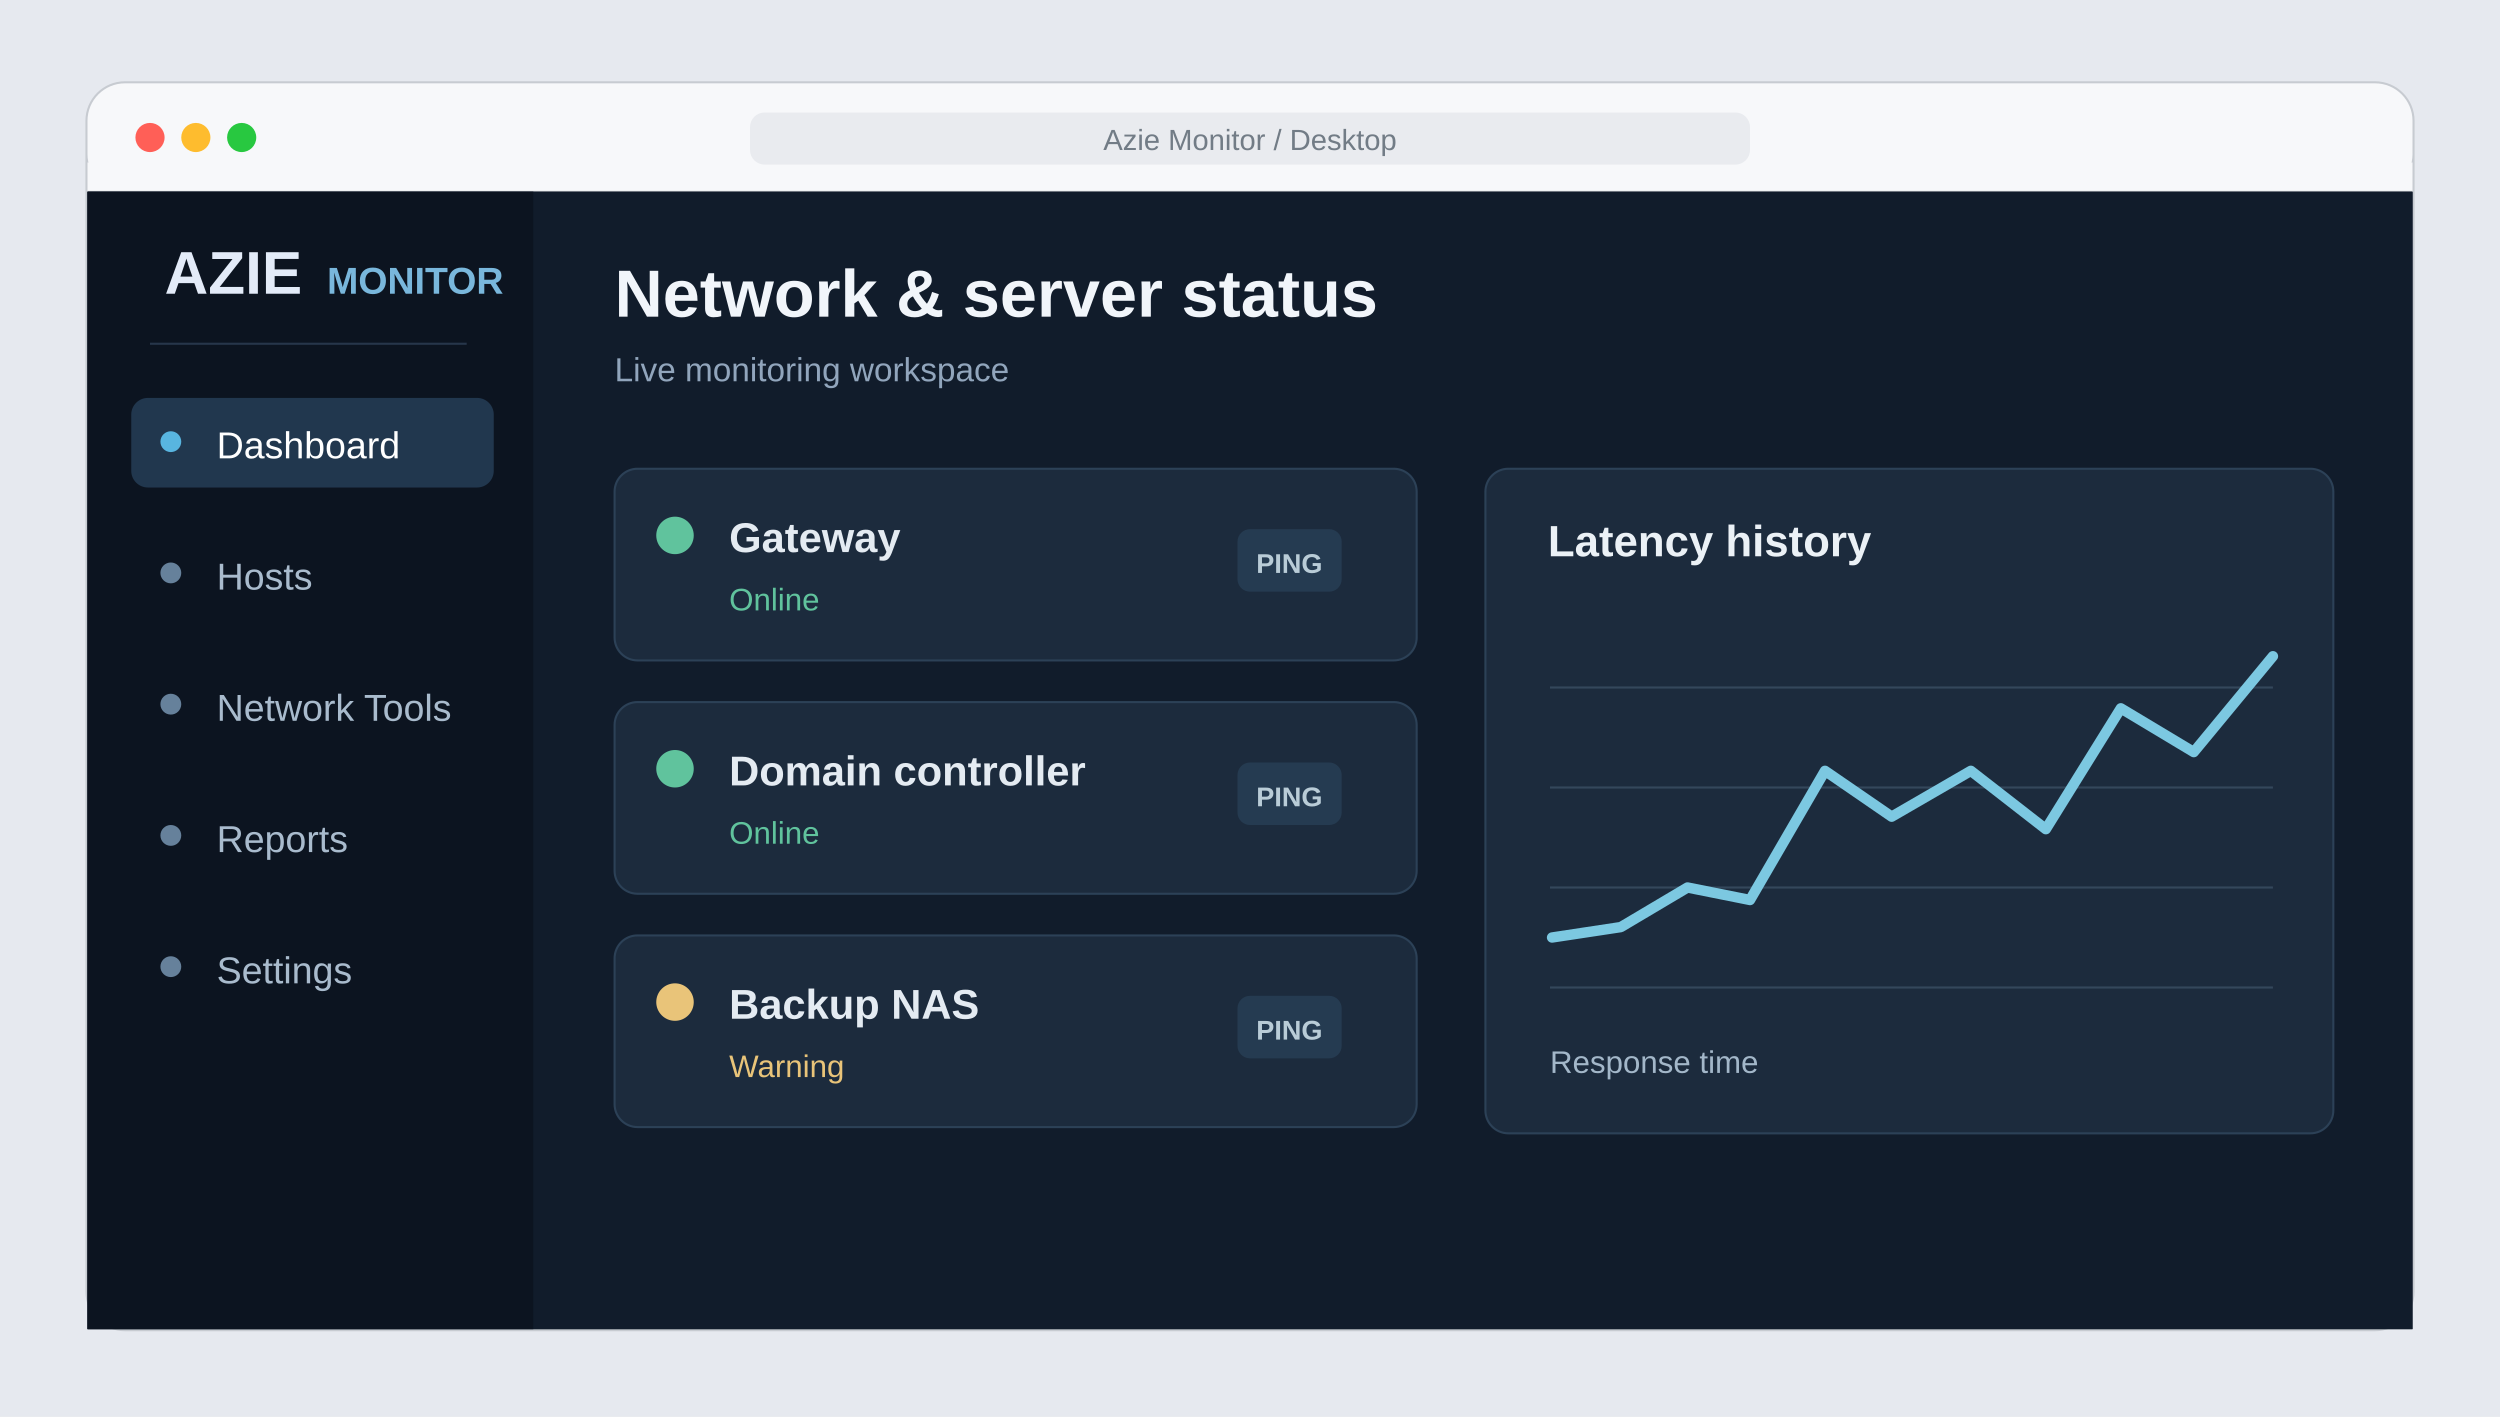
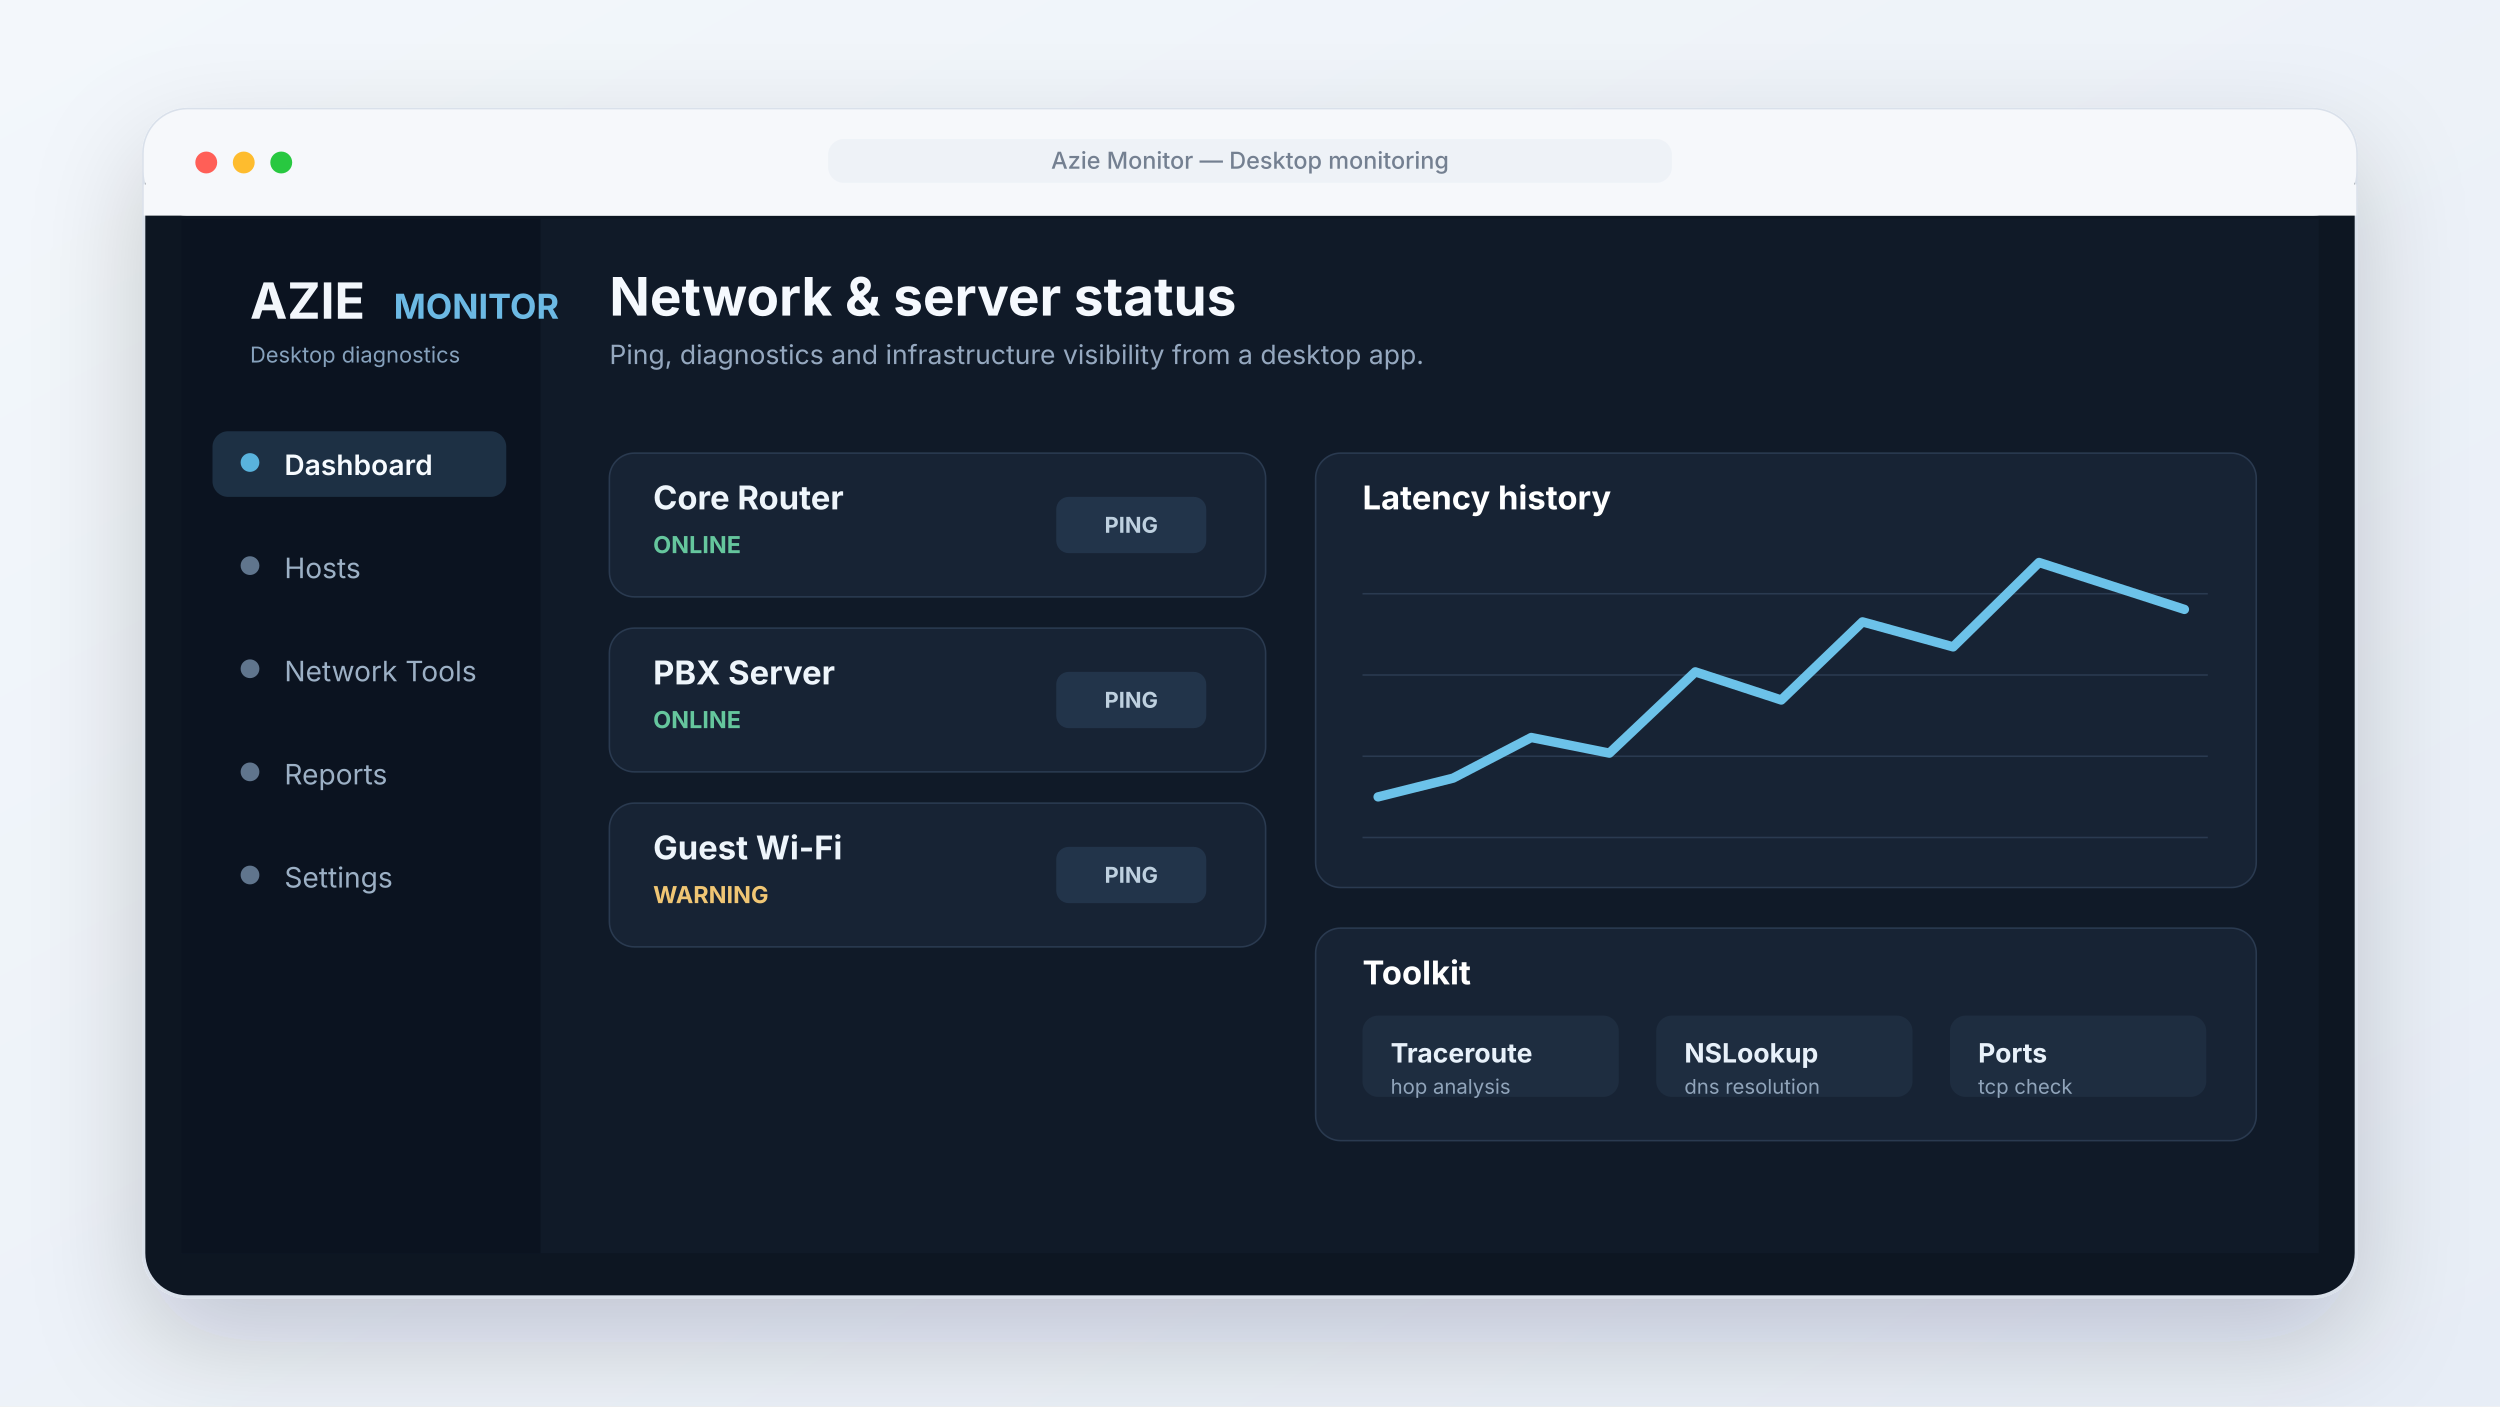
- <svg xmlns="http://www.w3.org/2000/svg" width="1200" height="680" viewBox="0 0 1200 680" role="img">
-   <rect x="0" y="0" width="1200" height="680" rx="0" fill="#e6e9ef" />
-   <rect x="42" y="40" width="1116" height="598" rx="18" fill="#ffffff" stroke="#c7cbd1" stroke-width="2" />
-   <rect x="42" y="40" width="1116" height="52" rx="18" fill="#f7f8fa" />
-   <rect x="42" y="78" width="1116" height="14" rx="0" fill="#f7f8fa" />
-   <line x1="42" y1="92" x2="1158" y2="92" stroke="#e4e6e8" stroke-width="1" />
-   <circle cx="72" cy="66" r="7" fill="#ff5f57" />
-   <circle cx="94" cy="66" r="7" fill="#febc2e" />
-   <circle cx="116" cy="66" r="7" fill="#28c840" />
-   <rect x="360" y="54" width="480" height="25" rx="7" fill="#e9ebef" />
-   <text x="600" y="72" font-family="Arial,Helvetica,sans-serif" font-size="14" font-weight="400" fill="#727c86" text-anchor="middle">Azie Monitor / Desktop</text>
-   <rect x="42" y="92" width="1116" height="546" rx="0" fill="#111c2b" />
-   <rect x="42" y="92" width="1116" height="546" rx="0" fill="#111c2b" />
-   <rect x="42" y="92" width="214" height="546" rx="0" fill="#0c1420" />
-   <text x="79" y="141" font-family="Arial,Helvetica,sans-serif" font-size="29" font-weight="700" fill="#e3ebf8">AZIE</text>
-   <text x="157" y="141" font-family="Arial,Helvetica,sans-serif" font-size="18" font-weight="700" fill="#79b7dc">MONITOR</text>
-   <line x1="72" y1="165" x2="224" y2="165" stroke="#27364a" stroke-width="1" />
-   <rect x="63" y="191" width="174" height="43" rx="8" fill="#21374e" />
-   <circle cx="82" cy="212" r="5" fill="#58b5e0" />
-   <text x="104" y="220" font-family="Arial,Helvetica,sans-serif" font-size="18" font-weight="400" fill="#ffffff">Dashboard</text>
-   <circle cx="82" cy="275" r="5" fill="#66819b" />
-   <text x="104" y="283" font-family="Arial,Helvetica,sans-serif" font-size="18" font-weight="400" fill="#a9bbcd">Hosts</text>
-   <circle cx="82" cy="338" r="5" fill="#66819b" />
-   <text x="104" y="346" font-family="Arial,Helvetica,sans-serif" font-size="18" font-weight="400" fill="#a9bbcd">Network Tools</text>
-   <circle cx="82" cy="401" r="5" fill="#66819b" />
-   <text x="104" y="409" font-family="Arial,Helvetica,sans-serif" font-size="18" font-weight="400" fill="#a9bbcd">Reports</text>
-   <circle cx="82" cy="464" r="5" fill="#66819b" />
-   <text x="104" y="472" font-family="Arial,Helvetica,sans-serif" font-size="18" font-weight="400" fill="#a9bbcd">Settings</text>
-   <text x="295" y="152" font-family="Arial,Helvetica,sans-serif" font-size="32" font-weight="700" fill="#f1f5fa">Network &amp; server status</text>
-   <text x="295" y="183" font-family="Arial,Helvetica,sans-serif" font-size="16" font-weight="400" fill="#91a5bc">Live monitoring workspace</text>
-   <rect x="295" y="225" width="385" height="92" rx="11" fill="#1c2b3d" stroke="#2c4157" stroke-width="1" />
-   <circle cx="324" cy="257" r="9" fill="#60c39d" />
-   <text x="350" y="265" font-family="Arial,Helvetica,sans-serif" font-size="20" font-weight="600" fill="#e4ebf2">Gateway</text>
-   <text x="350" y="293" font-family="Arial,Helvetica,sans-serif" font-size="15" font-weight="400" fill="#60c39d">Online</text>
-   <rect x="594" y="254" width="50" height="30" rx="6" fill="#253b51" />
-   <text x="603" y="275" font-family="Arial,Helvetica,sans-serif" font-size="13" font-weight="700" fill="#b9ccd7">PING</text>
-   <rect x="295" y="337" width="385" height="92" rx="11" fill="#1c2b3d" stroke="#2c4157" stroke-width="1" />
-   <circle cx="324" cy="369" r="9" fill="#60c39d" />
-   <text x="350" y="377" font-family="Arial,Helvetica,sans-serif" font-size="20" font-weight="600" fill="#e4ebf2">Domain controller</text>
-   <text x="350" y="405" font-family="Arial,Helvetica,sans-serif" font-size="15" font-weight="400" fill="#60c39d">Online</text>
-   <rect x="594" y="366" width="50" height="30" rx="6" fill="#253b51" />
-   <text x="603" y="387" font-family="Arial,Helvetica,sans-serif" font-size="13" font-weight="700" fill="#b9ccd7">PING</text>
-   <rect x="295" y="449" width="385" height="92" rx="11" fill="#1c2b3d" stroke="#2c4157" stroke-width="1" />
-   <circle cx="324" cy="481" r="9" fill="#e9c479" />
-   <text x="350" y="489" font-family="Arial,Helvetica,sans-serif" font-size="20" font-weight="600" fill="#e4ebf2">Backup NAS</text>
-   <text x="350" y="517" font-family="Arial,Helvetica,sans-serif" font-size="15" font-weight="400" fill="#e9c479">Warning</text>
-   <rect x="594" y="478" width="50" height="30" rx="6" fill="#253b51" />
-   <text x="603" y="499" font-family="Arial,Helvetica,sans-serif" font-size="13" font-weight="700" fill="#b9ccd7">PING</text>
-   <rect x="713" y="225" width="407" height="319" rx="11" fill="#1c2b3d" stroke="#2c4157" stroke-width="1" />
-   <text x="743" y="267" font-family="Arial,Helvetica,sans-serif" font-size="21" font-weight="700" fill="#ebf1f6">Latency history</text>
-   <line x1="744" y1="330" x2="1091" y2="330" stroke="#34475b" stroke-width="1" />
-   <line x1="744" y1="378" x2="1091" y2="378" stroke="#34475b" stroke-width="1" />
-   <line x1="744" y1="426" x2="1091" y2="426" stroke="#34475b" stroke-width="1" />
-   <line x1="744" y1="474" x2="1091" y2="474" stroke="#34475b" stroke-width="1" />
-   <path d="M 745 450 L 778 445 L 810 426 L 840 432 L 876 370 L 908 392 L 946 370 L 982 398 L 1018 340 L 1053 361 L 1091 315" fill="none" stroke="#7cc8e1" stroke-width="5" stroke-linecap="round" stroke-linejoin="round" />
-   <text x="744" y="515" font-family="Arial,Helvetica,sans-serif" font-size="15" font-weight="400" fill="#a3b7c9">Response time</text>
+ <svg xmlns="http://www.w3.org/2000/svg" width="1600" height="900" viewBox="0 0 1600 900">
+   <defs>
+     <linearGradient id="pageBg" x1="0" y1="0" x2="1" y2="1">
+       <stop offset="0%" stop-color="#f3f7fb" />
+       <stop offset="100%" stop-color="#e7edf6" />
+     </linearGradient>
+     <filter id="shadow" x="-20%" y="-20%" width="140%" height="140%">
+       <feDropShadow dx="0" dy="28" stdDeviation="34" flood-color="#121826" flood-opacity="0.18" />
+     </filter>
+     <filter id="smallShadow" x="-20%" y="-20%" width="140%" height="140%">
+       <feDropShadow dx="0" dy="10" stdDeviation="14" flood-color="#111827" flood-opacity="0.12" />
+     </filter>
+   </defs>
+   <rect x="0" y="0" width="1600" height="900" rx="0" fill="url(#pageBg)" />
+   <g filter="url(#shadow)">
+     <rect x="92" y="70" width="1416" height="760" rx="28" fill="#0f1723" stroke="#d9e0ea" stroke-width="2" />
+     <rect x="92" y="70" width="1416" height="68" rx="28" fill="#f6f8fb" />
+     <rect x="92" y="118" width="1416" height="20" rx="0" fill="#f6f8fb" />
+   </g>
+   <circle cx="132" cy="104" r="7" fill="#ff5f57" />
+   <circle cx="156" cy="104" r="7" fill="#febc2e" />
+   <circle cx="180" cy="104" r="7" fill="#28c840" />
+   <rect x="530" y="89" width="540" height="28" rx="10" fill="#eef2f7" />
+   <text x="800" y="108" font-family="Inter,Segoe UI,Arial,sans-serif" font-size="15" font-weight="500" fill="#748091" text-anchor="middle">Azie Monitor — Desktop monitoring</text>
+   <rect x="116" y="140" width="1368" height="662" rx="0" fill="#101a28" />
+   <rect x="116" y="140" width="230" height="662" rx="0" fill="#0b1320" />
+   <text x="160" y="204" font-family="Inter,Segoe UI,Arial,sans-serif" font-size="32" font-weight="700" fill="#f2f6fb" text-anchor="start">AZIE</text>
+   <text x="252" y="204" font-family="Inter,Segoe UI,Arial,sans-serif" font-size="22" font-weight="700" fill="#6cb9e4" text-anchor="start">MONITOR</text>
+   <text x="160" y="232" font-family="Inter,Segoe UI,Arial,sans-serif" font-size="14" font-weight="400" fill="#86a1bc" text-anchor="start">Desktop diagnostics</text>
+   <rect x="136" y="276" width="188" height="42" rx="10" fill="#1d3044" />
+   <circle cx="160" cy="296" r="6" fill="#59b3dd" />
+   <text x="182" y="304" font-family="Inter,Segoe UI,Arial,sans-serif" font-size="18" font-weight="600" fill="#f6fbff" text-anchor="start">Dashboard</text>
+   <circle cx="160" cy="362" r="6" fill="#60758d" />
+   <text x="182" y="370" font-family="Inter,Segoe UI,Arial,sans-serif" font-size="18" font-weight="400" fill="#9cb0c5" text-anchor="start">Hosts</text>
+   <circle cx="160" cy="428" r="6" fill="#60758d" />
+   <text x="182" y="436" font-family="Inter,Segoe UI,Arial,sans-serif" font-size="18" font-weight="400" fill="#9cb0c5" text-anchor="start">Network Tools</text>
+   <circle cx="160" cy="494" r="6" fill="#60758d" />
+   <text x="182" y="502" font-family="Inter,Segoe UI,Arial,sans-serif" font-size="18" font-weight="400" fill="#9cb0c5" text-anchor="start">Reports</text>
+   <circle cx="160" cy="560" r="6" fill="#60758d" />
+   <text x="182" y="568" font-family="Inter,Segoe UI,Arial,sans-serif" font-size="18" font-weight="400" fill="#9cb0c5" text-anchor="start">Settings</text>
+   <text x="390" y="202" font-family="Inter,Segoe UI,Arial,sans-serif" font-size="34" font-weight="700" fill="#f5f9fe" text-anchor="start">Network &amp; server status</text>
+   <text x="390" y="233" font-family="Inter,Segoe UI,Arial,sans-serif" font-size="17" font-weight="400" fill="#95a8bf" text-anchor="start">Ping, diagnostics and infrastructure visibility from a desktop app.</text>
+   <rect x="390" y="290" width="420" height="92" rx="16" fill="#172334" stroke="#2a3a50" stroke-width="1" />
+   <text x="418" y="326" font-family="Inter,Segoe UI,Arial,sans-serif" font-size="21" font-weight="700" fill="#eef5fb" text-anchor="start">Core Router</text>
+   <text x="418" y="354" font-family="Inter,Segoe UI,Arial,sans-serif" font-size="15" font-weight="700" fill="#65c69d" text-anchor="start">ONLINE</text>
+   <rect x="676" y="318" width="96" height="36" rx="8" fill="#22344a" />
+   <text x="724" y="341" font-family="Inter,Segoe UI,Arial,sans-serif" font-size="14" font-weight="700" fill="#bed0df" text-anchor="middle">PING</text>
+   <rect x="390" y="402" width="420" height="92" rx="16" fill="#172334" stroke="#2a3a50" stroke-width="1" />
+   <text x="418" y="438" font-family="Inter,Segoe UI,Arial,sans-serif" font-size="21" font-weight="700" fill="#eef5fb" text-anchor="start">PBX Server</text>
+   <text x="418" y="466" font-family="Inter,Segoe UI,Arial,sans-serif" font-size="15" font-weight="700" fill="#65c69d" text-anchor="start">ONLINE</text>
+   <rect x="676" y="430" width="96" height="36" rx="8" fill="#22344a" />
+   <text x="724" y="453" font-family="Inter,Segoe UI,Arial,sans-serif" font-size="14" font-weight="700" fill="#bed0df" text-anchor="middle">PING</text>
+   <rect x="390" y="514" width="420" height="92" rx="16" fill="#172334" stroke="#2a3a50" stroke-width="1" />
+   <text x="418" y="550" font-family="Inter,Segoe UI,Arial,sans-serif" font-size="21" font-weight="700" fill="#eef5fb" text-anchor="start">Guest Wi-Fi</text>
+   <text x="418" y="578" font-family="Inter,Segoe UI,Arial,sans-serif" font-size="15" font-weight="700" fill="#f0c674" text-anchor="start">WARNING</text>
+   <rect x="676" y="542" width="96" height="36" rx="8" fill="#22344a" />
+   <text x="724" y="565" font-family="Inter,Segoe UI,Arial,sans-serif" font-size="14" font-weight="700" fill="#bed0df" text-anchor="middle">PING</text>
+   <rect x="842" y="290" width="602" height="278" rx="16" fill="#172334" stroke="#2a3a50" stroke-width="1" />
+   <text x="872" y="326" font-family="Inter,Segoe UI,Arial,sans-serif" font-size="21" font-weight="700" fill="#ffffff" text-anchor="start">Latency history</text>
+   <line x1="872" y1="380" x2="1413" y2="380" stroke="#2a3a50" stroke-width="1" />
+   <line x1="872" y1="432" x2="1413" y2="432" stroke="#2a3a50" stroke-width="1" />
+   <line x1="872" y1="484" x2="1413" y2="484" stroke="#2a3a50" stroke-width="1" />
+   <line x1="872" y1="536" x2="1413" y2="536" stroke="#2a3a50" stroke-width="1" />
+   <path d="M 882 510 L 930 498 L 980 472 L 1030 482 L 1085 430 L 1140 448 L 1192 398 L 1250 414 L 1305 360 L 1398 390" fill="none" stroke="#6cc2e9" stroke-width="6" stroke-linecap="round" stroke-linejoin="round" />
+   <rect x="842" y="594" width="602" height="136" rx="16" fill="#172334" stroke="#2a3a50" stroke-width="1" />
+   <text x="872" y="630" font-family="Inter,Segoe UI,Arial,sans-serif" font-size="21" font-weight="700" fill="#ffffff" text-anchor="start">Toolkit</text>
+   <rect x="872" y="650" width="164" height="52" rx="10" fill="#1e2d40" />
+   <text x="890" y="680" font-family="Inter,Segoe UI,Arial,sans-serif" font-size="17" font-weight="700" fill="#e8f1fa" text-anchor="start">Traceroute</text>
+   <text x="890" y="700" font-family="Inter,Segoe UI,Arial,sans-serif" font-size="13" font-weight="400" fill="#90a4ba" text-anchor="start">hop analysis</text>
+   <rect x="1060" y="650" width="164" height="52" rx="10" fill="#1e2d40" />
+   <text x="1078" y="680" font-family="Inter,Segoe UI,Arial,sans-serif" font-size="17" font-weight="700" fill="#e8f1fa" text-anchor="start">NSLookup</text>
+   <text x="1078" y="700" font-family="Inter,Segoe UI,Arial,sans-serif" font-size="13" font-weight="400" fill="#90a4ba" text-anchor="start">dns resolution</text>
+   <rect x="1248" y="650" width="164" height="52" rx="10" fill="#1e2d40" />
+   <text x="1266" y="680" font-family="Inter,Segoe UI,Arial,sans-serif" font-size="17" font-weight="700" fill="#e8f1fa" text-anchor="start">Ports</text>
+   <text x="1266" y="700" font-family="Inter,Segoe UI,Arial,sans-serif" font-size="13" font-weight="400" fill="#90a4ba" text-anchor="start">tcp check</text>
</svg>
